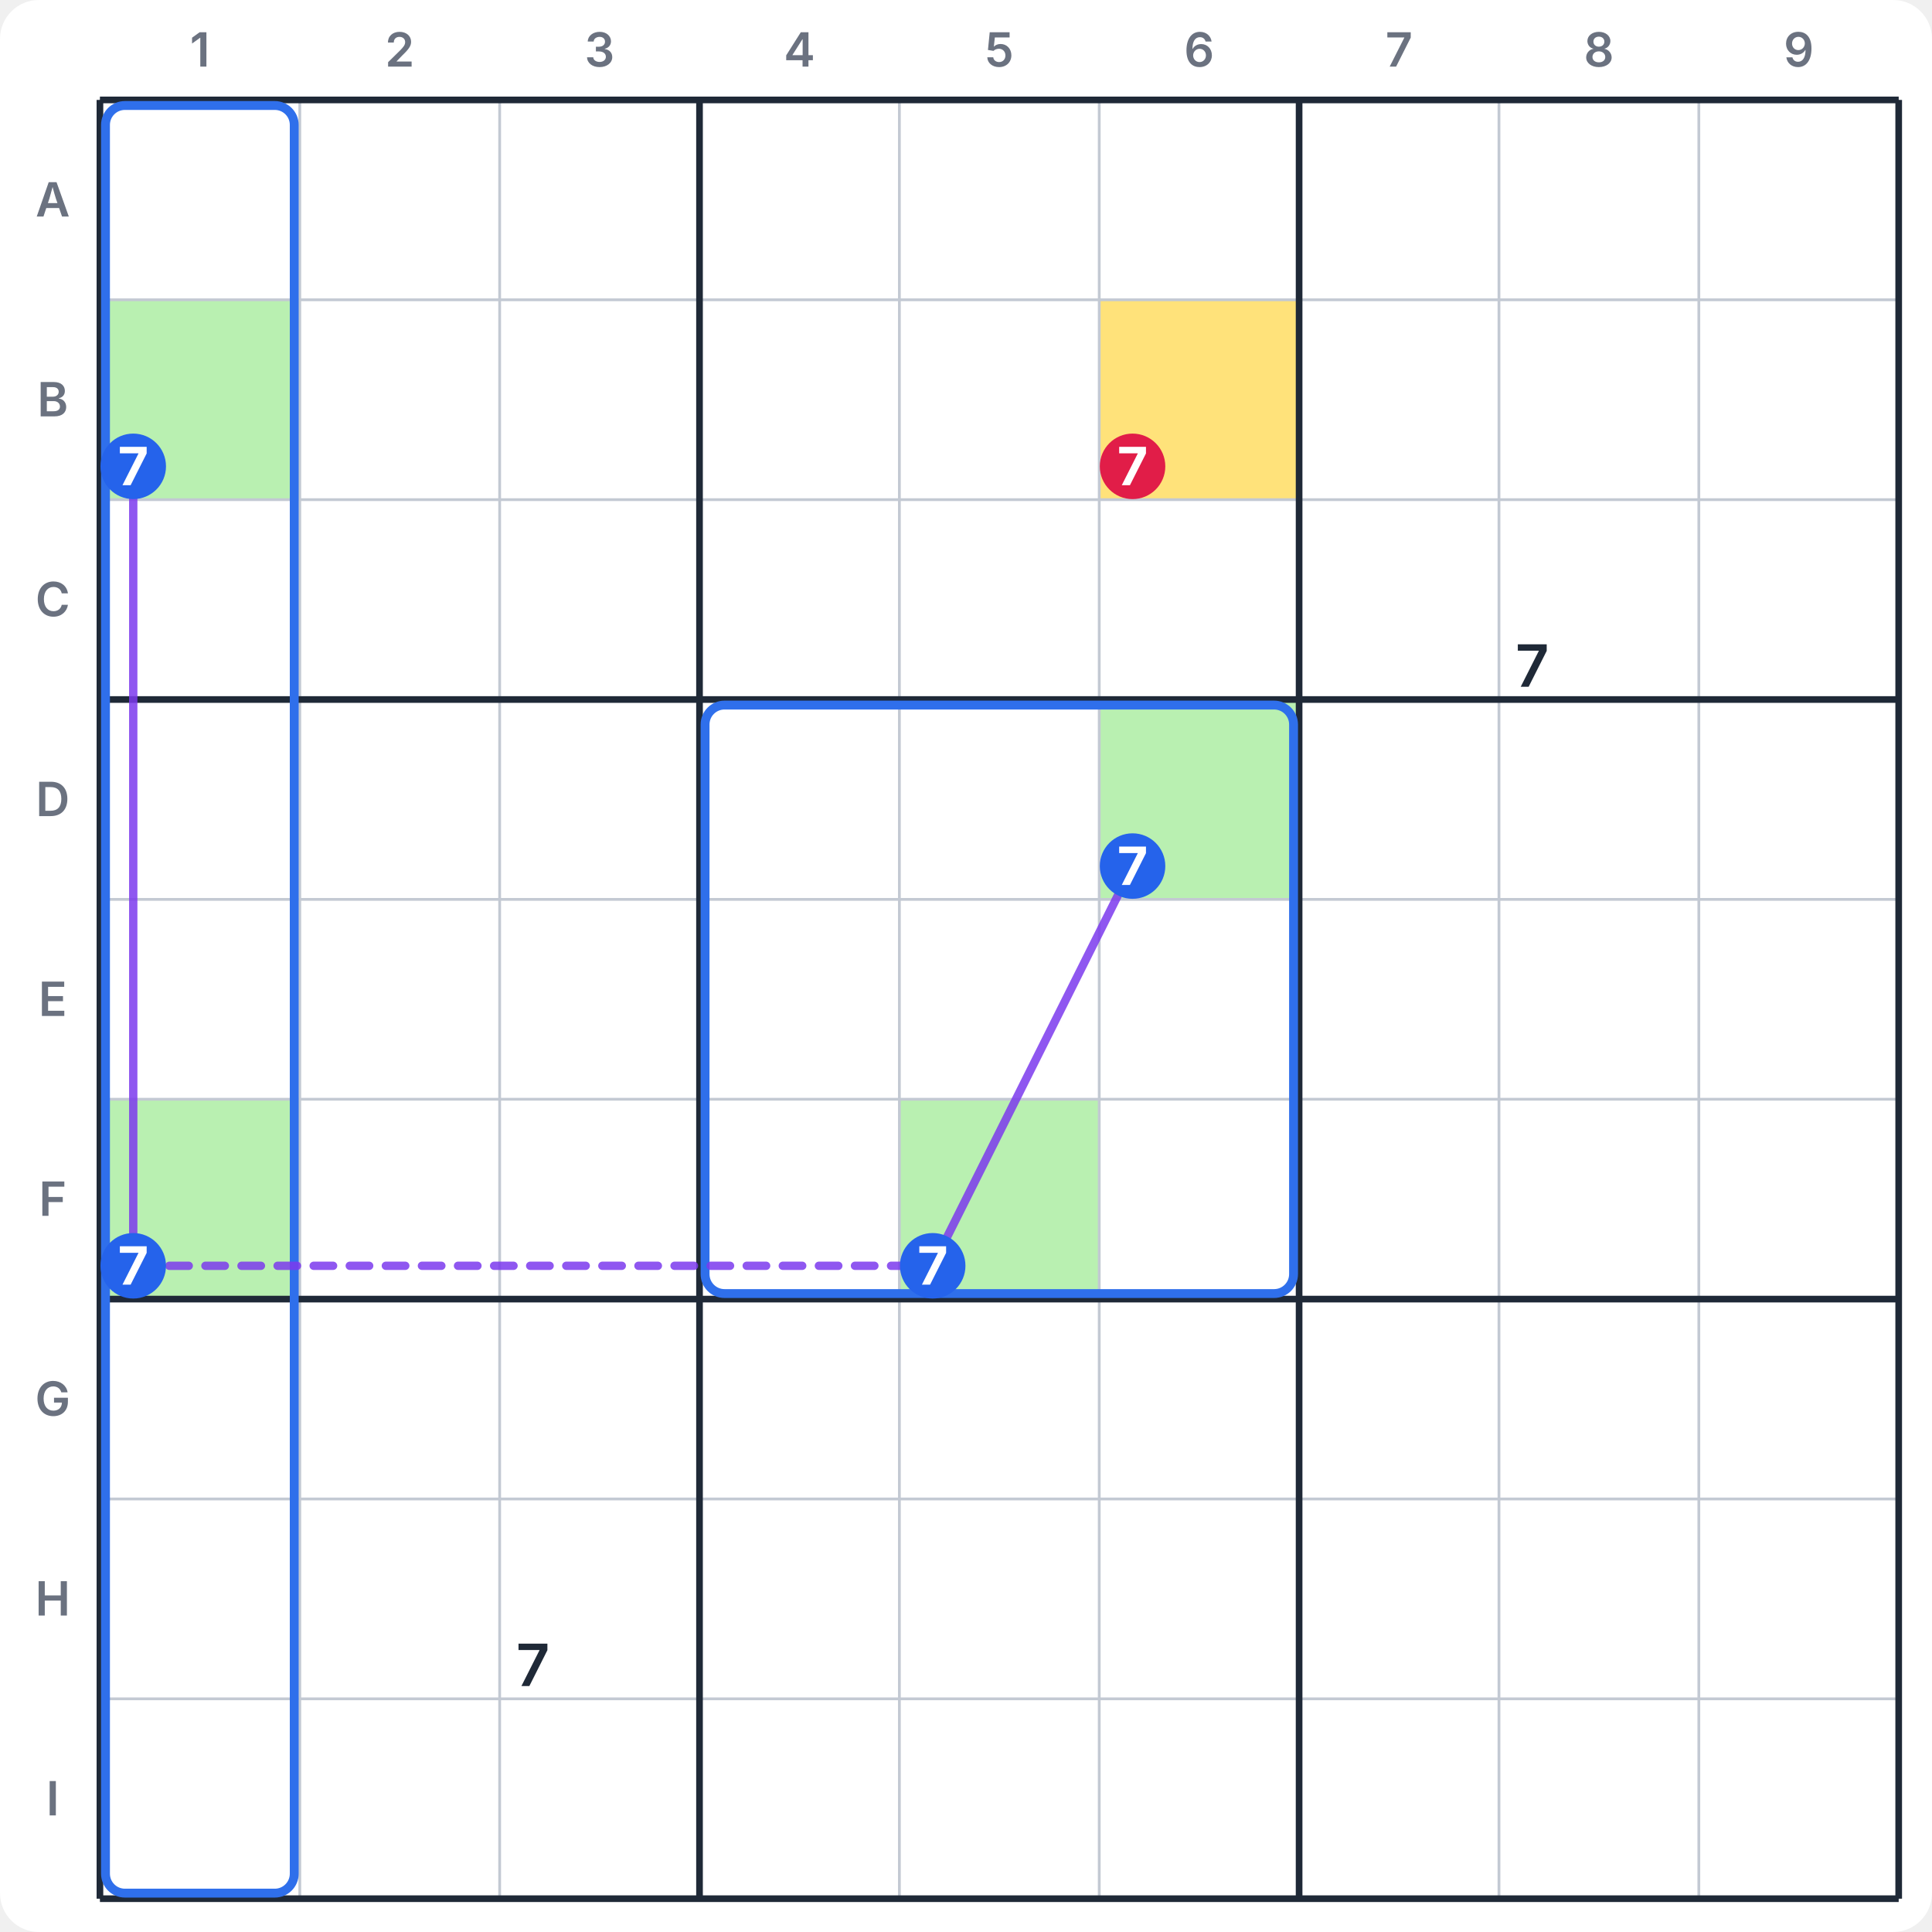
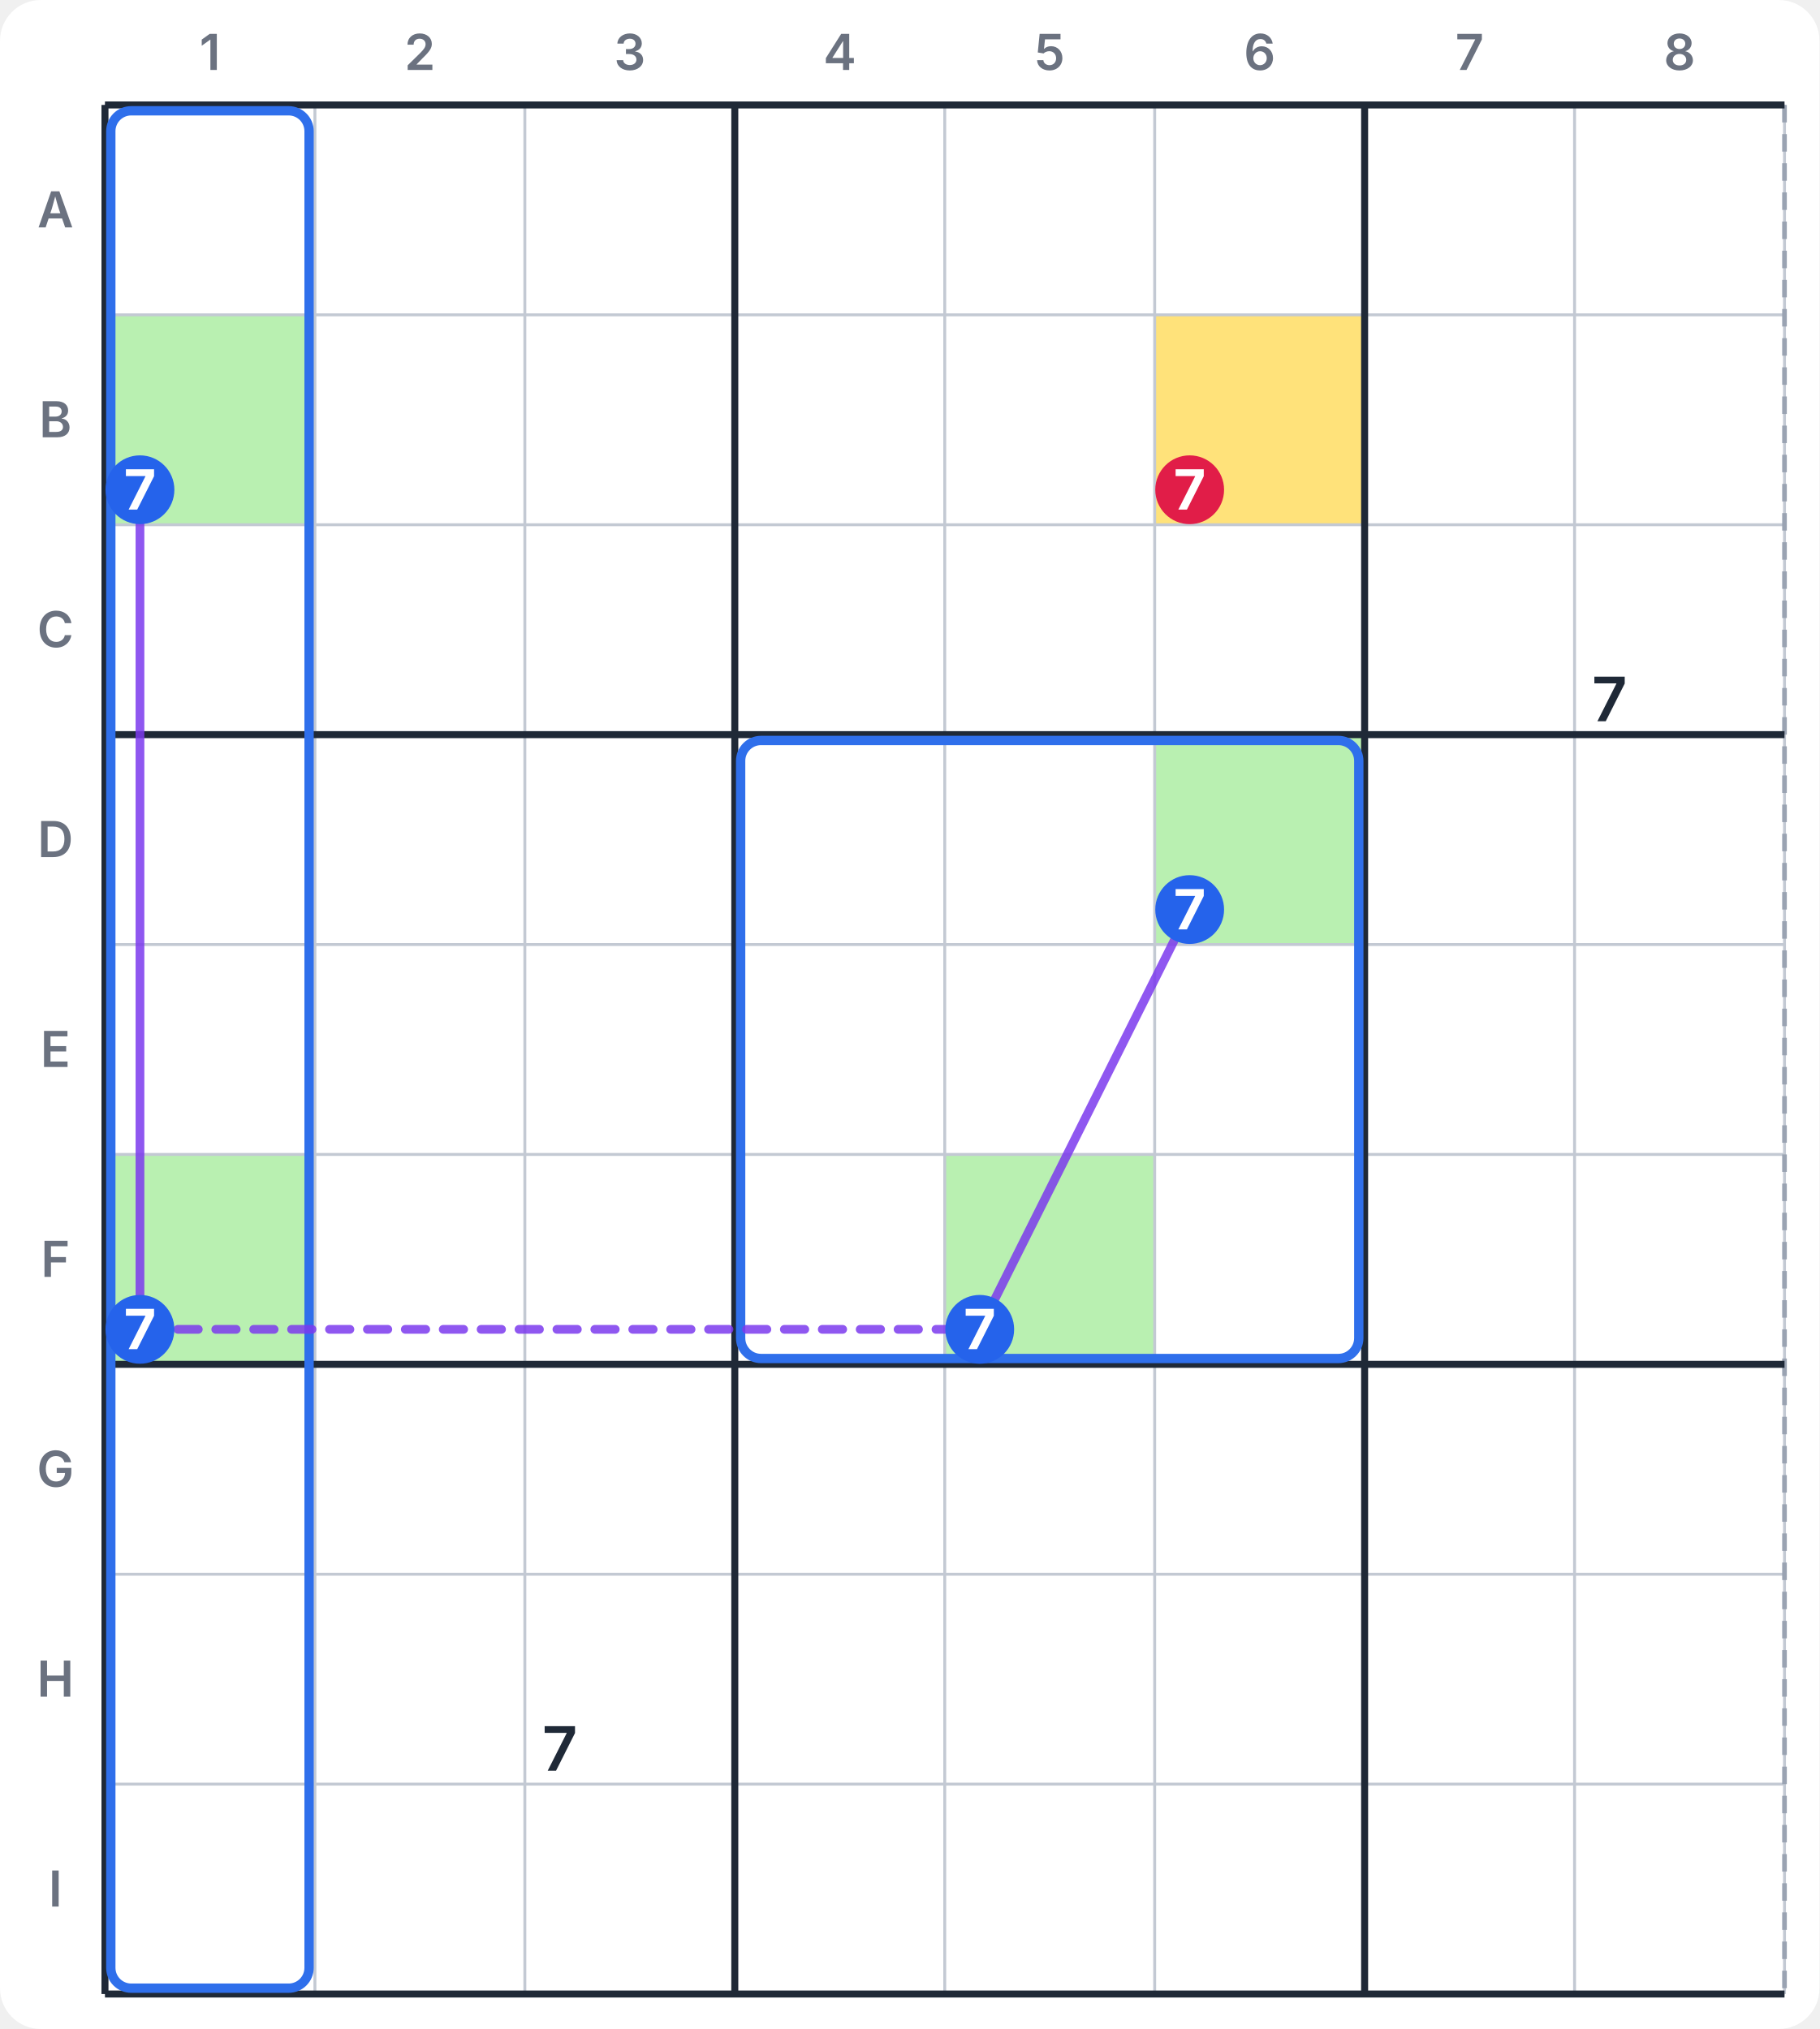
- <svg xmlns="http://www.w3.org/2000/svg" viewBox="0 0 696 696" width="696" height="696" font-family="Inter, 'Segoe UI', Helvetica, Arial, sans-serif">
+ <svg xmlns="http://www.w3.org/2000/svg" viewBox="0 0 624 696" width="624" height="696" font-family="Inter, 'Segoe UI', Helvetica, Arial, sans-serif">
  <defs>
    <marker id="arr" viewBox="0 0 10 10" refX="8" refY="5" markerWidth="5" markerHeight="5" orient="auto-start-reverse">
      <path d="M0,0 L10,5 L0,10 z" fill="#E11D48" />
    </marker>
  </defs>
-   <rect x="0" y="0" width="696" height="696" rx="14" fill="#FFFFFF" />
+   <rect x="0" y="0" width="624" height="696" rx="14" fill="#FFFFFF" />
  <text x="72.0" y="24" text-anchor="middle" font-size="17" font-weight="600" fill="#6B7280">1</text>
  <text x="144.0" y="24" text-anchor="middle" font-size="17" font-weight="600" fill="#6B7280">2</text>
  <text x="216.0" y="24" text-anchor="middle" font-size="17" font-weight="600" fill="#6B7280">3</text>
  <text x="288.0" y="24" text-anchor="middle" font-size="17" font-weight="600" fill="#6B7280">4</text>
  <text x="360.0" y="24" text-anchor="middle" font-size="17" font-weight="600" fill="#6B7280">5</text>
  <text x="432.0" y="24" text-anchor="middle" font-size="17" font-weight="600" fill="#6B7280">6</text>
  <text x="504.0" y="24" text-anchor="middle" font-size="17" font-weight="600" fill="#6B7280">7</text>
  <text x="576.0" y="24" text-anchor="middle" font-size="17" font-weight="600" fill="#6B7280">8</text>
-   <text x="648.0" y="24" text-anchor="middle" font-size="17" font-weight="600" fill="#6B7280">9</text>
  <text x="19" y="78.0" text-anchor="middle" font-size="17" font-weight="600" fill="#6B7280">A</text>
  <text x="19" y="150.0" text-anchor="middle" font-size="17" font-weight="600" fill="#6B7280">B</text>
  <text x="19" y="222.0" text-anchor="middle" font-size="17" font-weight="600" fill="#6B7280">C</text>
  <text x="19" y="294.0" text-anchor="middle" font-size="17" font-weight="600" fill="#6B7280">D</text>
  <text x="19" y="366.0" text-anchor="middle" font-size="17" font-weight="600" fill="#6B7280">E</text>
  <text x="19" y="438.0" text-anchor="middle" font-size="17" font-weight="600" fill="#6B7280">F</text>
  <text x="19" y="510.0" text-anchor="middle" font-size="17" font-weight="600" fill="#6B7280">G</text>
  <text x="19" y="582.0" text-anchor="middle" font-size="17" font-weight="600" fill="#6B7280">H</text>
  <text x="19" y="654.0" text-anchor="middle" font-size="17" font-weight="600" fill="#6B7280">I</text>
  <rect x="36" y="108" width="72" height="72" fill="#B9F0B1" />
  <rect x="36" y="396" width="72" height="72" fill="#B9F0B1" />
  <rect x="324" y="396" width="72" height="72" fill="#B9F0B1" />
  <rect x="396" y="252" width="72" height="72" fill="#B9F0B1" />
  <rect x="396" y="108" width="72" height="72" fill="#FFE27A" />
  <line x1="36" y1="36" x2="36" y2="684" stroke="#C3C9D3" stroke-width="1" />
  <line x1="108" y1="36" x2="108" y2="684" stroke="#C3C9D3" stroke-width="1" />
  <line x1="180" y1="36" x2="180" y2="684" stroke="#C3C9D3" stroke-width="1" />
  <line x1="252" y1="36" x2="252" y2="684" stroke="#C3C9D3" stroke-width="1" />
  <line x1="324" y1="36" x2="324" y2="684" stroke="#C3C9D3" stroke-width="1" />
  <line x1="396" y1="36" x2="396" y2="684" stroke="#C3C9D3" stroke-width="1" />
  <line x1="468" y1="36" x2="468" y2="684" stroke="#C3C9D3" stroke-width="1" />
  <line x1="540" y1="36" x2="540" y2="684" stroke="#C3C9D3" stroke-width="1" />
  <line x1="612" y1="36" x2="612" y2="684" stroke="#C3C9D3" stroke-width="1" />
-   <line x1="684" y1="36" x2="684" y2="684" stroke="#C3C9D3" stroke-width="1" />
-   <line x1="36" y1="36" x2="684" y2="36" stroke="#C3C9D3" stroke-width="1" />
-   <line x1="36" y1="108" x2="684" y2="108" stroke="#C3C9D3" stroke-width="1" />
-   <line x1="36" y1="180" x2="684" y2="180" stroke="#C3C9D3" stroke-width="1" />
-   <line x1="36" y1="252" x2="684" y2="252" stroke="#C3C9D3" stroke-width="1" />
-   <line x1="36" y1="324" x2="684" y2="324" stroke="#C3C9D3" stroke-width="1" />
-   <line x1="36" y1="396" x2="684" y2="396" stroke="#C3C9D3" stroke-width="1" />
-   <line x1="36" y1="468" x2="684" y2="468" stroke="#C3C9D3" stroke-width="1" />
-   <line x1="36" y1="540" x2="684" y2="540" stroke="#C3C9D3" stroke-width="1" />
-   <line x1="36" y1="612" x2="684" y2="612" stroke="#C3C9D3" stroke-width="1" />
-   <line x1="36" y1="684" x2="684" y2="684" stroke="#C3C9D3" stroke-width="1" />
+   <line x1="36" y1="36" x2="612" y2="36" stroke="#C3C9D3" stroke-width="1" />
+   <line x1="36" y1="108" x2="612" y2="108" stroke="#C3C9D3" stroke-width="1" />
+   <line x1="36" y1="180" x2="612" y2="180" stroke="#C3C9D3" stroke-width="1" />
+   <line x1="36" y1="252" x2="612" y2="252" stroke="#C3C9D3" stroke-width="1" />
+   <line x1="36" y1="324" x2="612" y2="324" stroke="#C3C9D3" stroke-width="1" />
+   <line x1="36" y1="396" x2="612" y2="396" stroke="#C3C9D3" stroke-width="1" />
+   <line x1="36" y1="468" x2="612" y2="468" stroke="#C3C9D3" stroke-width="1" />
+   <line x1="36" y1="540" x2="612" y2="540" stroke="#C3C9D3" stroke-width="1" />
+   <line x1="36" y1="612" x2="612" y2="612" stroke="#C3C9D3" stroke-width="1" />
+   <line x1="36" y1="684" x2="612" y2="684" stroke="#C3C9D3" stroke-width="1" />
  <line x1="36" y1="36" x2="36" y2="684" stroke="#1F2937" stroke-width="2.4" />
  <line x1="252" y1="36" x2="252" y2="684" stroke="#1F2937" stroke-width="2.4" />
  <line x1="468" y1="36" x2="468" y2="684" stroke="#1F2937" stroke-width="2.4" />
-   <line x1="684" y1="36" x2="684" y2="684" stroke="#1F2937" stroke-width="2.4" />
-   <line x1="36" y1="36" x2="684" y2="36" stroke="#1F2937" stroke-width="2.4" />
-   <line x1="36" y1="252" x2="684" y2="252" stroke="#1F2937" stroke-width="2.4" />
-   <line x1="36" y1="468" x2="684" y2="468" stroke="#1F2937" stroke-width="2.4" />
-   <line x1="36" y1="684" x2="684" y2="684" stroke="#1F2937" stroke-width="2.4" />
+   <line x1="612" y1="36" x2="612" y2="684" stroke="#9AA3B2" stroke-width="1.6" stroke-dasharray="6 4" />
+   <line x1="36" y1="36" x2="612" y2="36" stroke="#1F2937" stroke-width="2.4" />
+   <line x1="36" y1="252" x2="612" y2="252" stroke="#1F2937" stroke-width="2.4" />
+   <line x1="36" y1="468" x2="612" y2="468" stroke="#1F2937" stroke-width="2.4" />
+   <line x1="36" y1="684" x2="612" y2="684" stroke="#1F2937" stroke-width="2.4" />
  <rect x="38" y="38" width="68" height="644" rx="7" fill="none" stroke="#2F6FEB" stroke-width="3.2" />
  <rect x="254" y="254" width="212" height="212" rx="7" fill="none" stroke="#2F6FEB" stroke-width="3.2" />
  <line x1="48.0" y1="168.0" x2="48.0" y2="456.0" stroke="#7C3AED" stroke-width="3" stroke-linecap="round" stroke-opacity="0.85" />
  <line x1="48.0" y1="456.0" x2="336.0" y2="456.0" stroke="#7C3AED" stroke-width="3" stroke-linecap="round" stroke-opacity="0.85" stroke-dasharray="7 6" />
  <line x1="336.0" y1="456.0" x2="408.0" y2="312.0" stroke="#7C3AED" stroke-width="3" stroke-linecap="round" stroke-opacity="0.85" />
  <circle cx="48.0" cy="168.0" r="11.8" fill="#2563EB" />
  <text x="48.0" y="174.8" text-anchor="middle" font-size="19" font-weight="700" fill="#FFFFFF">7</text>
  <circle cx="48.0" cy="456.0" r="11.8" fill="#2563EB" />
  <text x="48.0" y="462.8" text-anchor="middle" font-size="19" font-weight="700" fill="#FFFFFF">7</text>
  <circle cx="336.0" cy="456.0" r="11.8" fill="#2563EB" />
  <text x="336.0" y="462.8" text-anchor="middle" font-size="19" font-weight="700" fill="#FFFFFF">7</text>
  <circle cx="408.0" cy="312.0" r="11.8" fill="#2563EB" />
  <text x="408.0" y="318.8" text-anchor="middle" font-size="19" font-weight="700" fill="#FFFFFF">7</text>
  <circle cx="408.0" cy="168.0" r="11.8" fill="#E11D48" />
  <text x="408.0" y="174.8" text-anchor="middle" font-size="19" font-weight="700" fill="#FFFFFF">7</text>
  <text x="192.0" y="607.4" text-anchor="middle" font-size="21" font-weight="600" fill="#1F2937">7</text>
  <text x="552.0" y="247.4" text-anchor="middle" font-size="21" font-weight="600" fill="#1F2937">7</text>
</svg>
